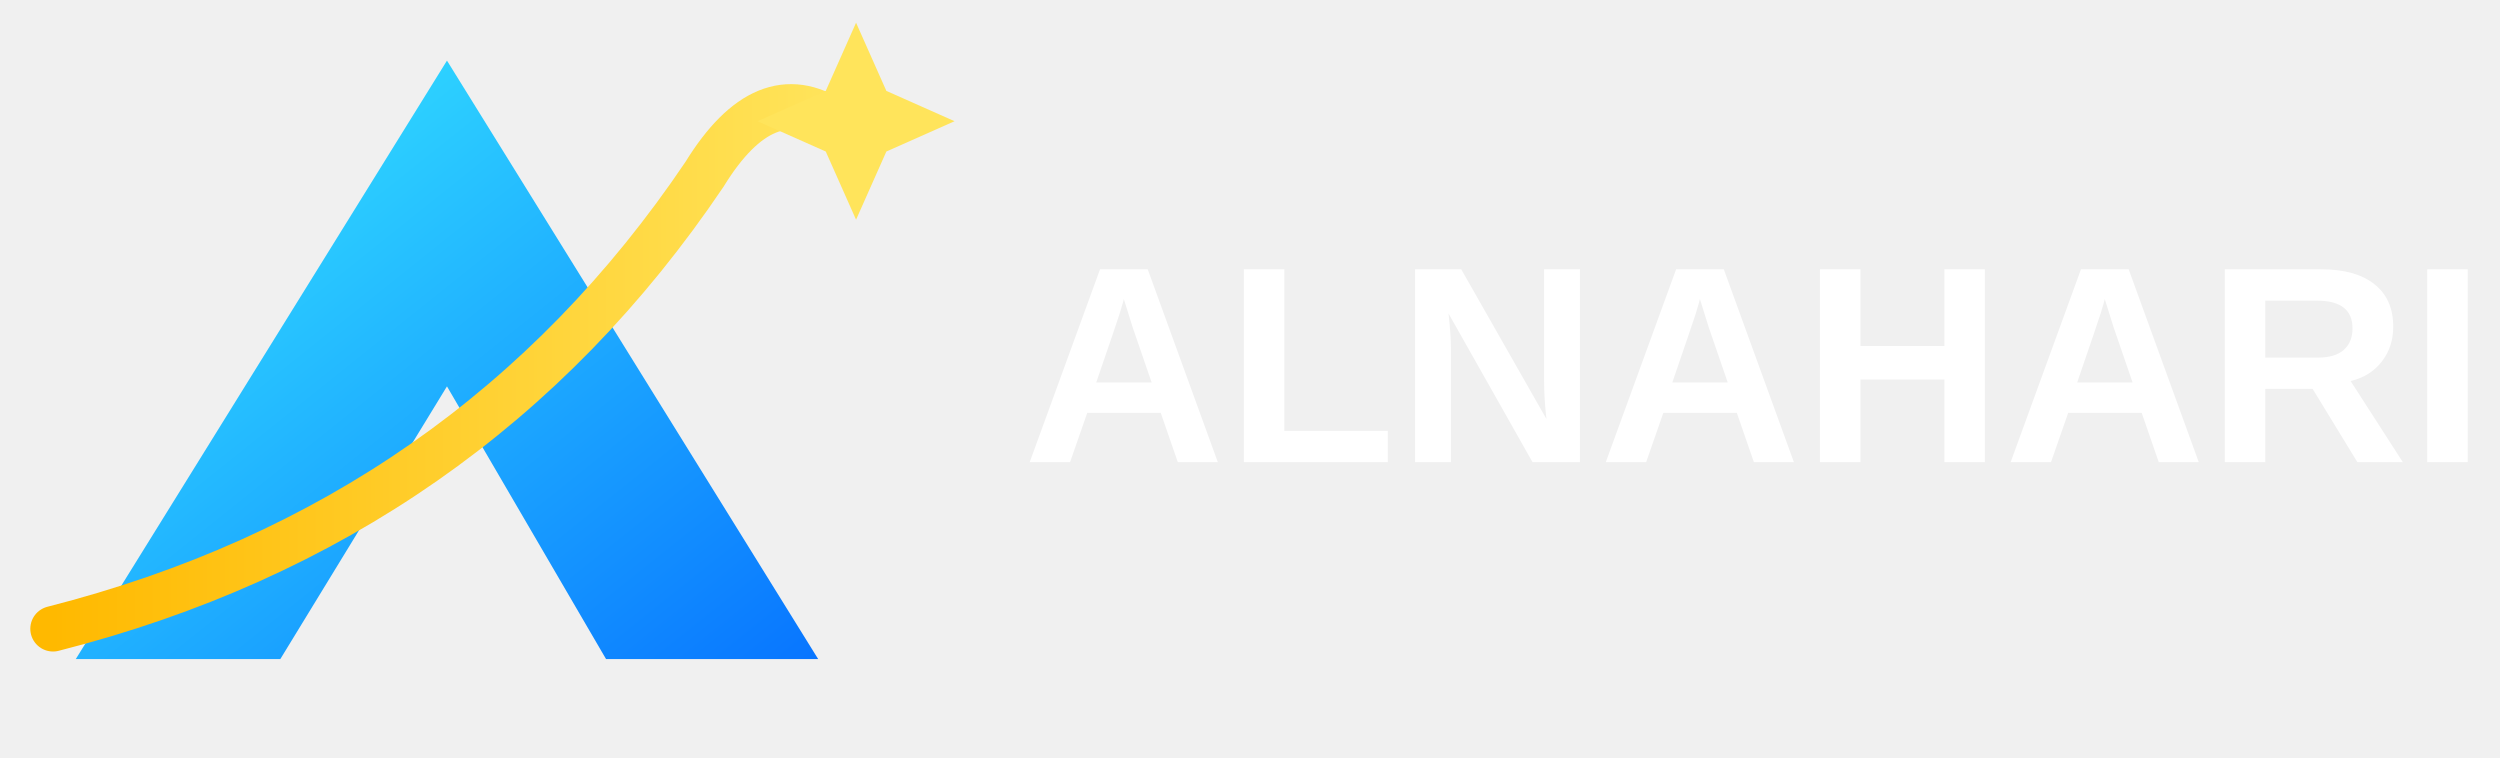
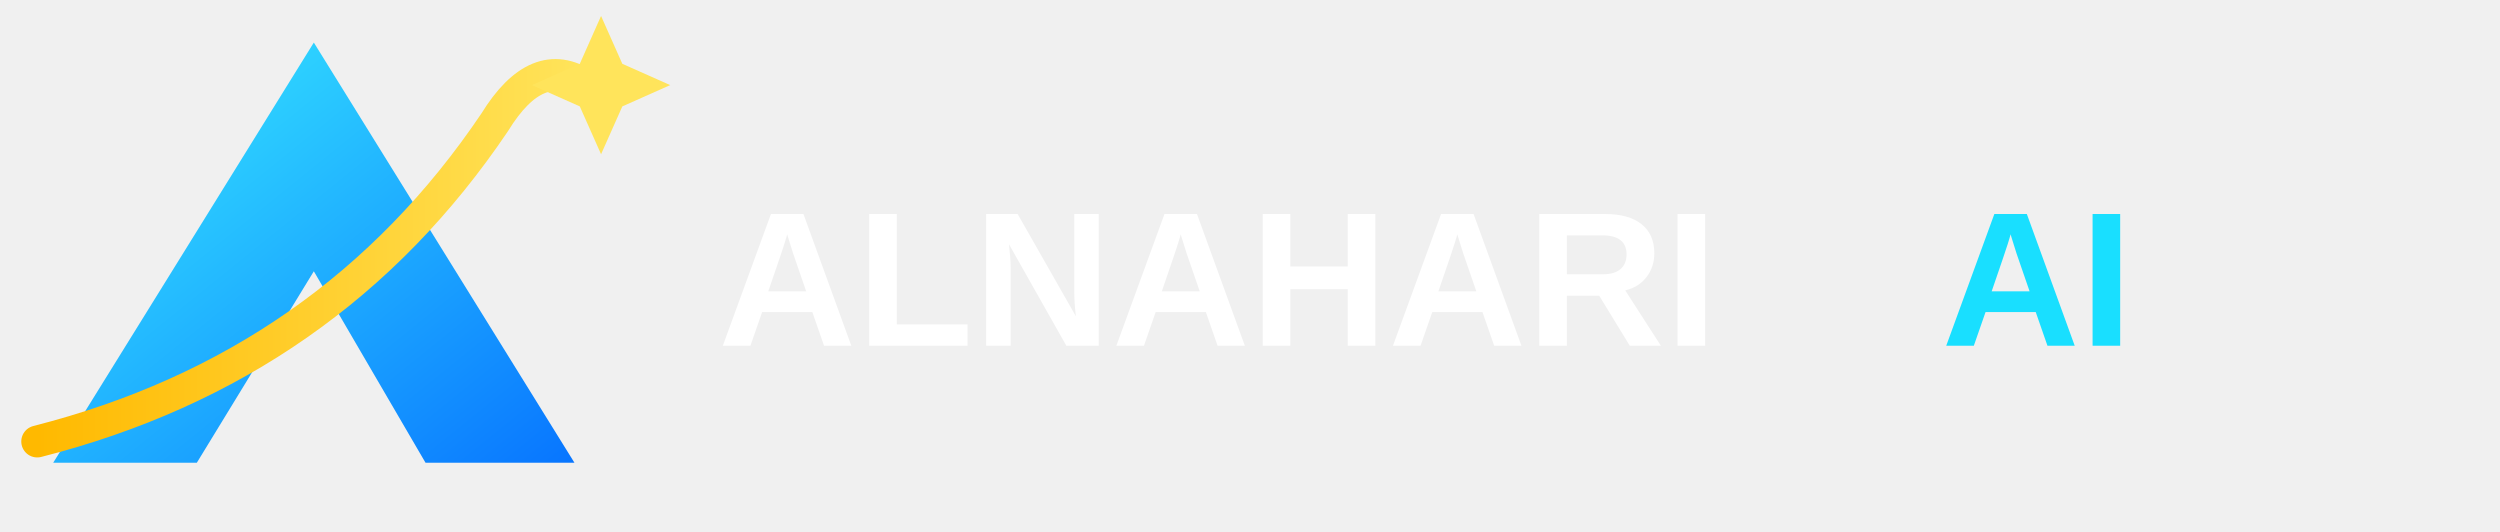
- <svg xmlns="http://www.w3.org/2000/svg" viewBox="0 0 330 100">
+ <svg xmlns="http://www.w3.org/2000/svg" viewBox="0 0 470 100">
  <defs>
    <linearGradient id="b" x1="0" y1="0" x2="1" y2="1">
      <stop stop-color="#39efff" />
      <stop offset="1" stop-color="#0875ff" />
    </linearGradient>
    <linearGradient id="g">
      <stop stop-color="#ffb900" />
      <stop offset="1" stop-color="#ffe45b" />
    </linearGradient>
  </defs>
  <path d="M10 87 59 8 108 87H80L59 51 37 87Z" fill="url(#b)" />
  <path d="M7 83Q62 69 93 23Q101 10 110 16" fill="none" stroke="url(#g)" stroke-width="6" stroke-linecap="round" />
  <path d="M109 12l4-9 4 9 9 4-9 4-4 9-4-9-9-4z" fill="#ffe45b" />
-   <text x="135" y="61" font-family="Arial,sans-serif" font-size="37" font-weight="800" fill="#fff">ALNAHARI</text>
+   <text x="135" y="65" font-family="Arial,sans-serif" font-size="36" font-weight="800" fill="#ffffff">ALNAHARI</text>
+   <text x="365" y="65" font-family="Arial,sans-serif" font-size="36" font-weight="800" fill="#19dfff">AI</text>
</svg>
